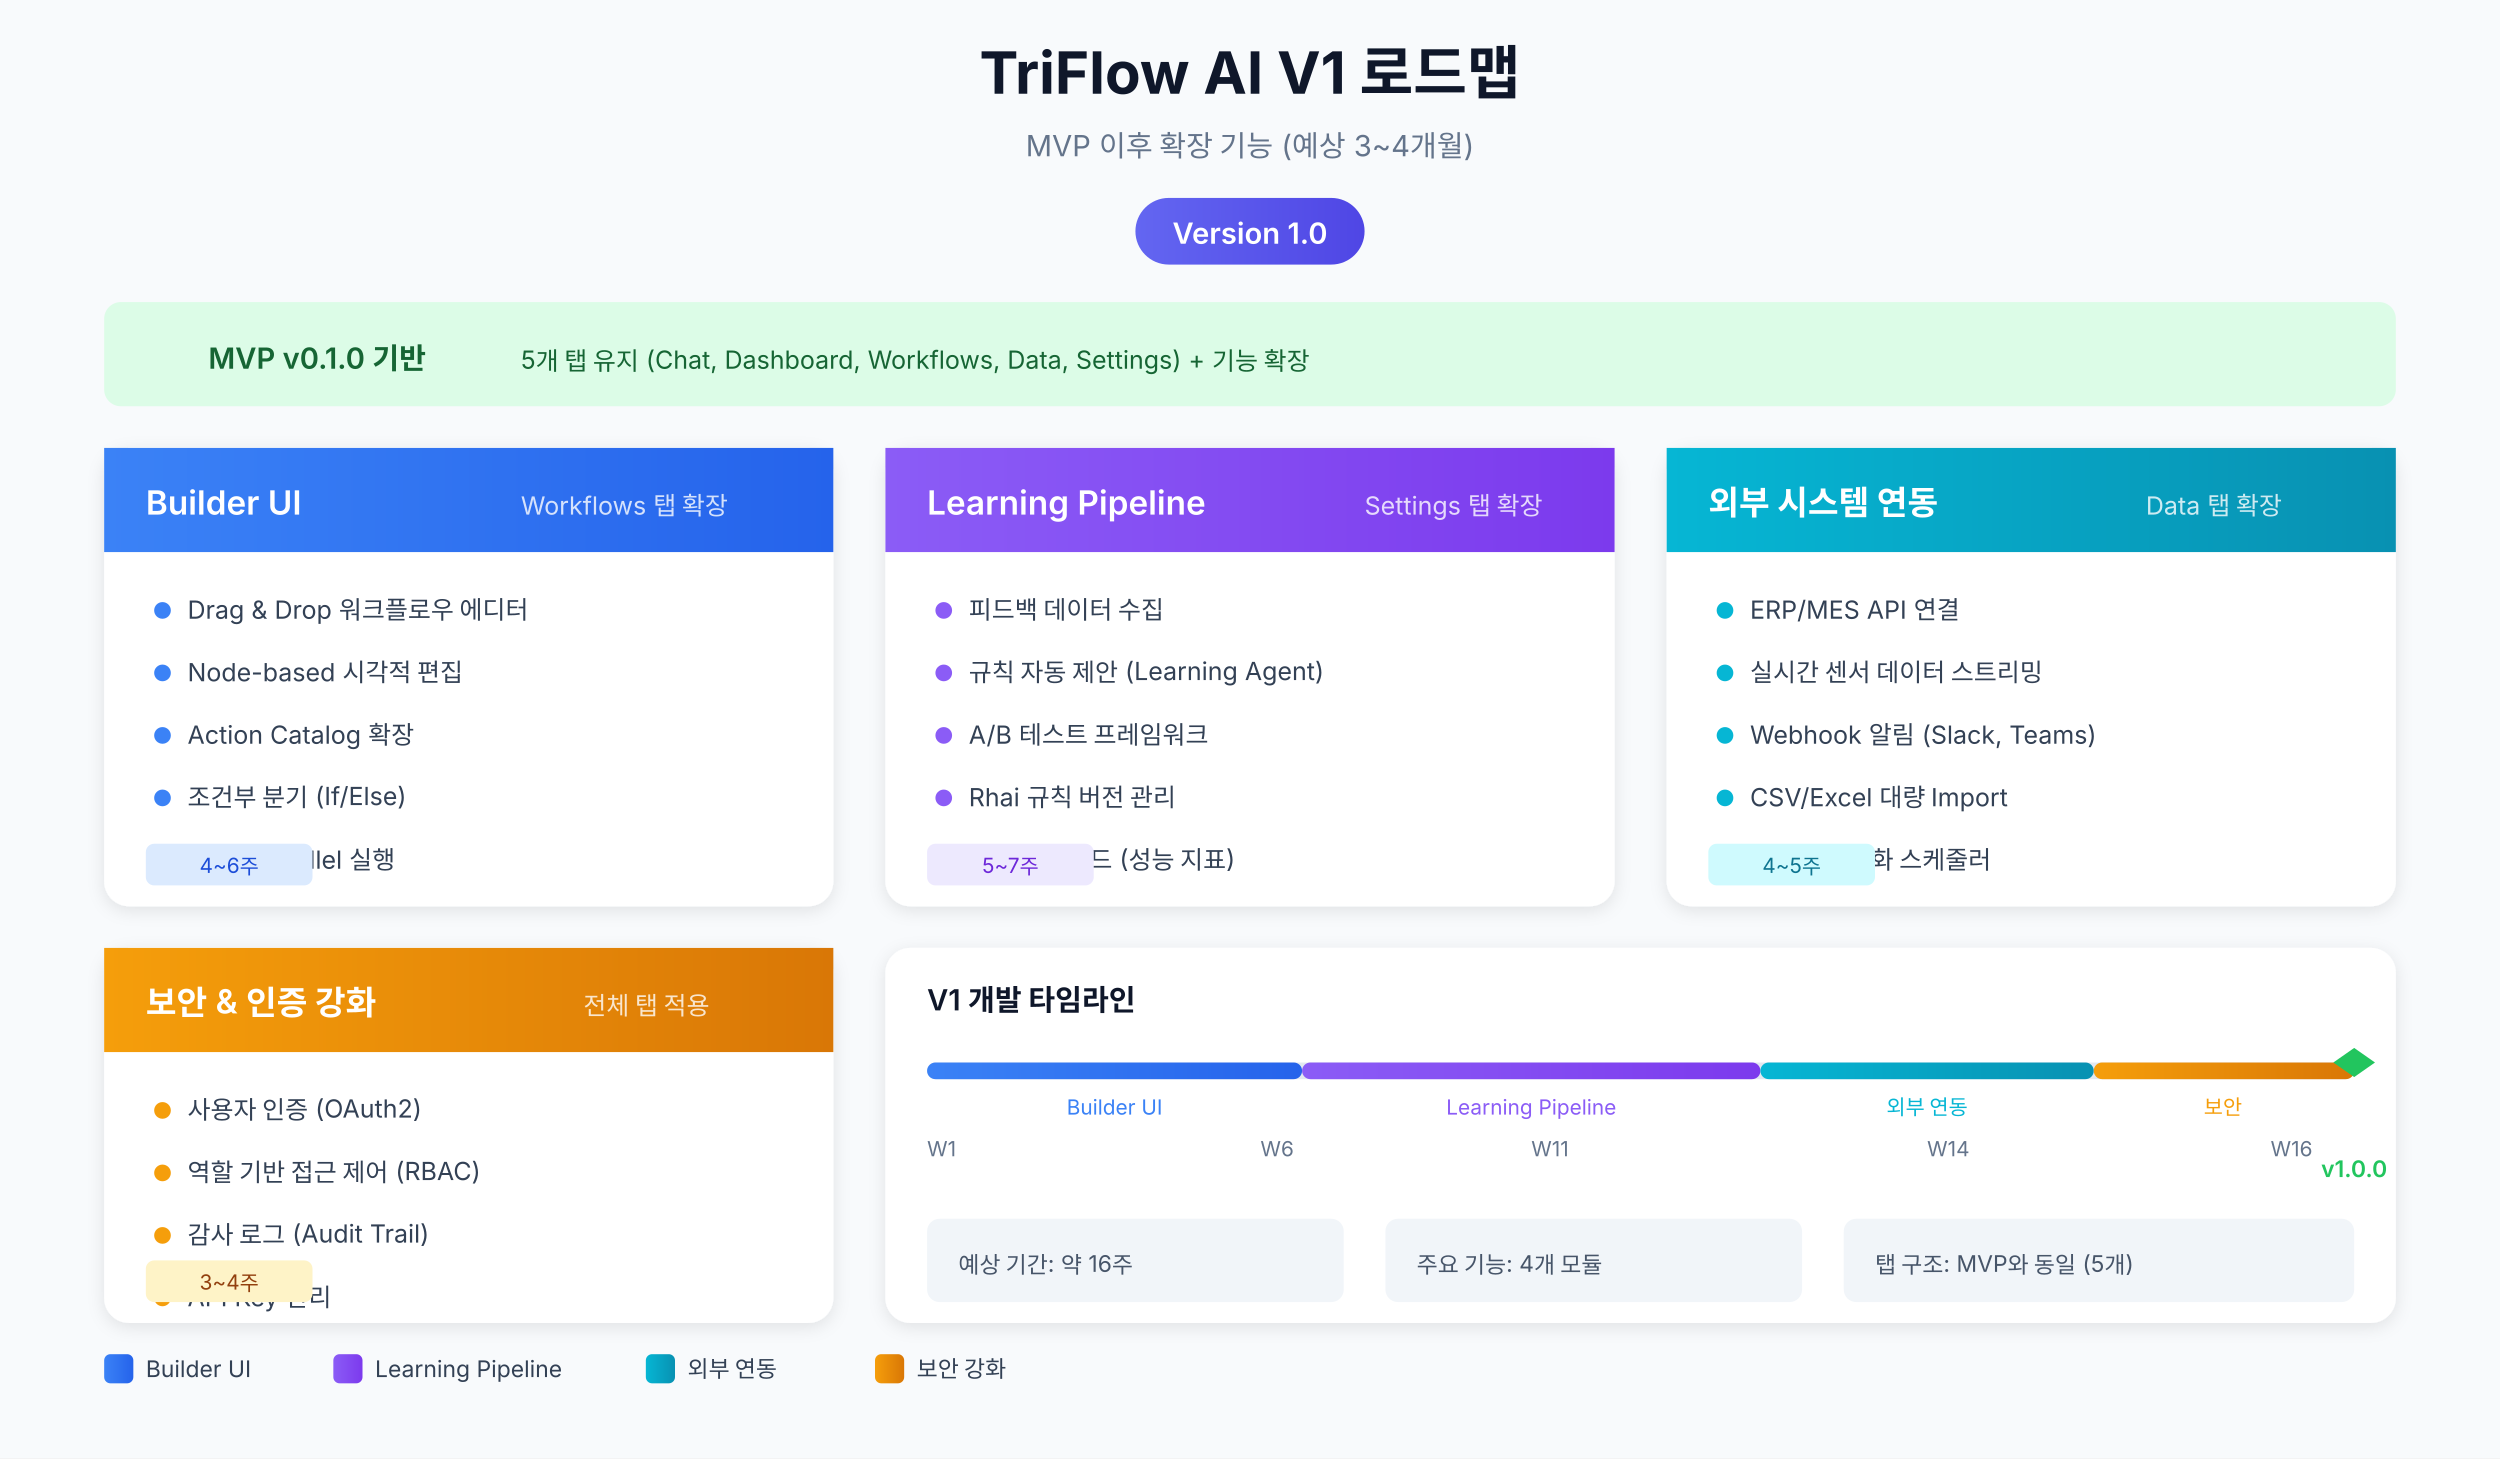
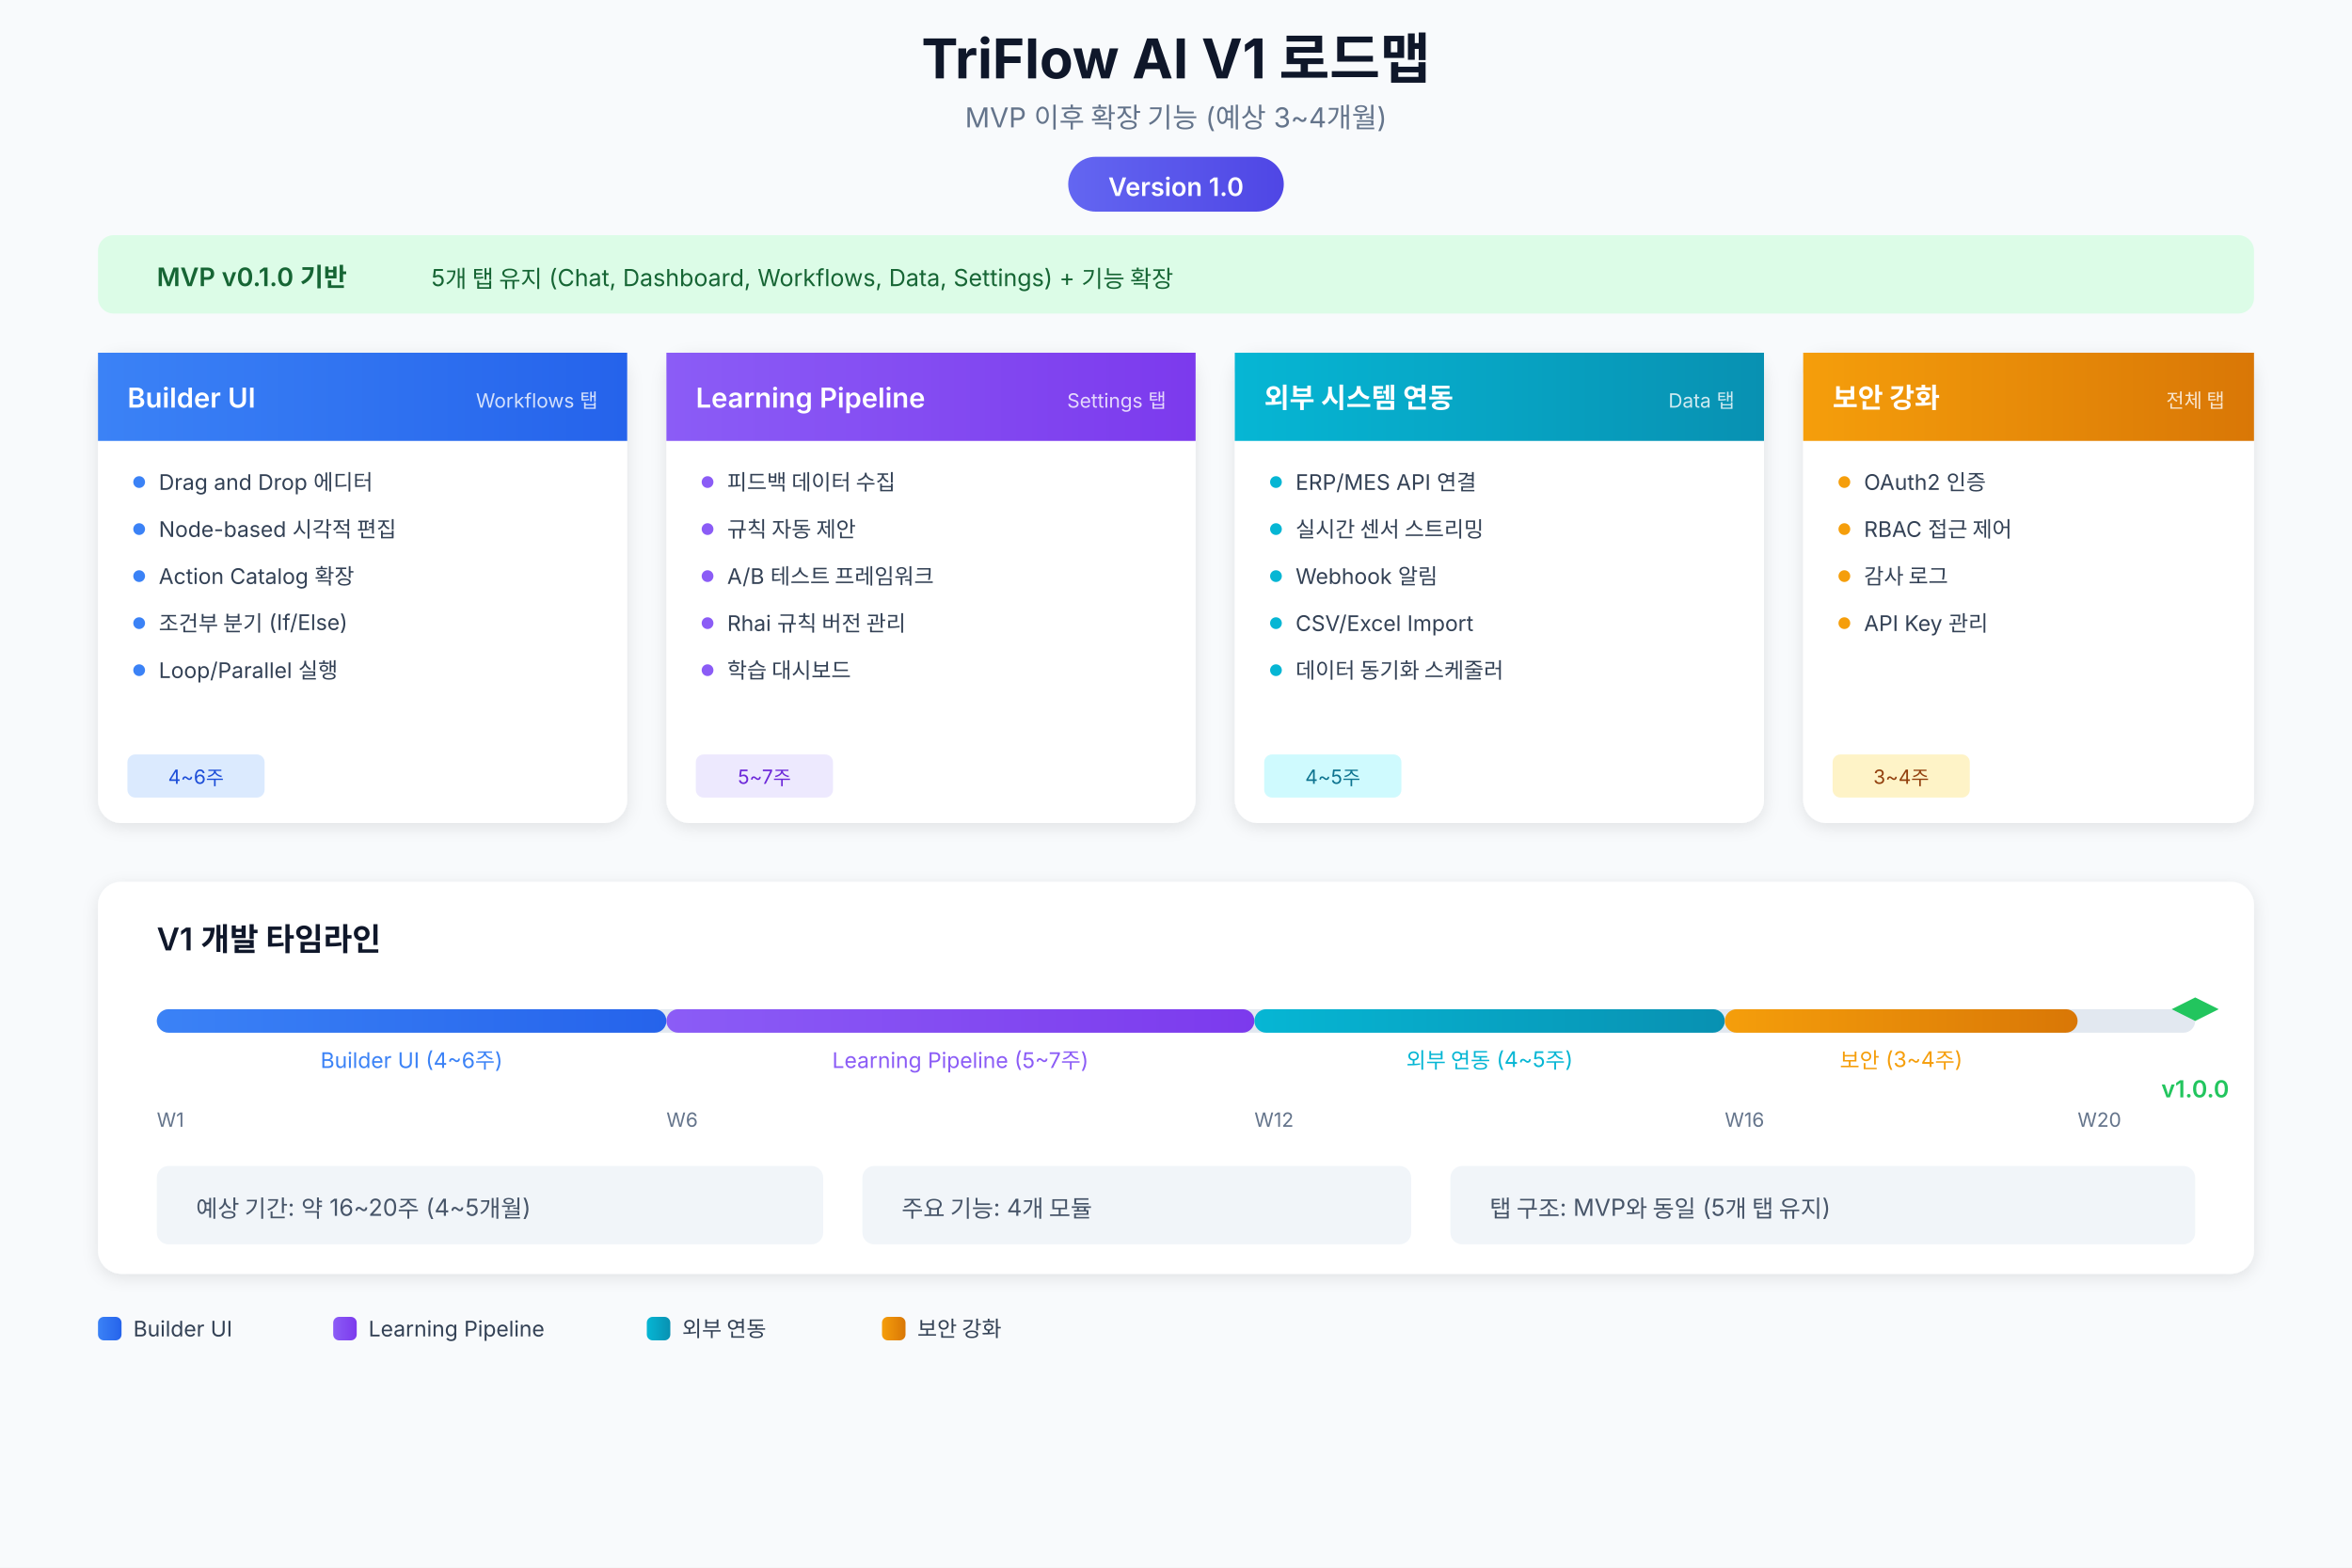
- <svg xmlns="http://www.w3.org/2000/svg" viewBox="0 0 1200 700" width="1200" height="700">
+ <svg xmlns="http://www.w3.org/2000/svg" viewBox="0 0 1200 800" width="1200" height="800">
  <defs>
    <style>
      .font-inter { font-family: 'Inter', system-ui, -apple-system, sans-serif; }
      .shadow { filter: drop-shadow(0 2px 4px rgba(0, 0, 0, 0.1)); }
    </style>
    <linearGradient id="v1Grad" x1="0%" y1="0%" x2="100%" y2="0%">
      <stop offset="0%" style="stop-color:#6366f1" />
      <stop offset="100%" style="stop-color:#4f46e5" />
    </linearGradient>
    <linearGradient id="builderGrad" x1="0%" y1="0%" x2="100%" y2="0%">
      <stop offset="0%" style="stop-color:#3b82f6" />
      <stop offset="100%" style="stop-color:#2563eb" />
    </linearGradient>
    <linearGradient id="learningGrad" x1="0%" y1="0%" x2="100%" y2="0%">
      <stop offset="0%" style="stop-color:#8b5cf6" />
      <stop offset="100%" style="stop-color:#7c3aed" />
    </linearGradient>
    <linearGradient id="integrationGrad" x1="0%" y1="0%" x2="100%" y2="0%">
      <stop offset="0%" style="stop-color:#06b6d4" />
      <stop offset="100%" style="stop-color:#0891b2" />
    </linearGradient>
    <linearGradient id="securityGrad" x1="0%" y1="0%" x2="100%" y2="0%">
      <stop offset="0%" style="stop-color:#f59e0b" />
      <stop offset="100%" style="stop-color:#d97706" />
    </linearGradient>
  </defs>
-   <rect width="1200" height="700" fill="#f8fafc" />
-   <text x="600" y="45" text-anchor="middle" class="font-inter" font-size="28" font-weight="700" fill="#0f172a">TriFlow AI V1 로드맵</text>
-   <text x="600" y="75" text-anchor="middle" class="font-inter" font-size="14" fill="#64748b">MVP 이후 확장 기능 (예상 3~4개월)</text>
-   <rect x="545" y="95" width="110" height="32" rx="16" fill="url(#v1Grad)" />
-   <text x="600" y="117" text-anchor="middle" class="font-inter" font-size="14" font-weight="600" fill="white">Version 1.0</text>
-   <rect x="50" y="145" width="1100" height="50" rx="8" fill="#dcfce7" />
-   <text x="100" y="177" class="font-inter" font-size="14" font-weight="600" fill="#166534">MVP v0.1.0 기반</text>
-   <text x="250" y="177" class="font-inter" font-size="12" fill="#166534">5개 탭 유지 (Chat, Dashboard, Workflows, Data, Settings) + 기능 확장</text>
-   <g transform="translate(50, 215)">
-     <rect width="350" height="220" rx="12" fill="white" class="shadow" />
-     <rect width="350" height="50" rx="12 12 0 0" fill="url(#builderGrad)" />
-     <text x="20" y="32" class="font-inter" font-size="16" font-weight="600" fill="white">Builder UI</text>
-     <text x="200" y="32" class="font-inter" font-size="12" fill="rgba(255,255,255,0.8)">Workflows 탭 확장</text>
-     <g transform="translate(20, 70)">
-       <circle cx="8" cy="8" r="4" fill="#3b82f6" />
-       <text x="20" y="12" class="font-inter" font-size="12" fill="#334155">Drag &amp; Drop 워크플로우 에디터</text>
-       <circle cx="8" cy="38" r="4" fill="#3b82f6" />
-       <text x="20" y="42" class="font-inter" font-size="12" fill="#334155">Node-based 시각적 편집</text>
-       <circle cx="8" cy="68" r="4" fill="#3b82f6" />
-       <text x="20" y="72" class="font-inter" font-size="12" fill="#334155">Action Catalog 확장</text>
-       <circle cx="8" cy="98" r="4" fill="#3b82f6" />
-       <text x="20" y="102" class="font-inter" font-size="12" fill="#334155">조건부 분기 (If/Else)</text>
-       <circle cx="8" cy="128" r="4" fill="#3b82f6" />
-       <text x="20" y="132" class="font-inter" font-size="12" fill="#334155">Loop/Parallel 실행</text>
+   <rect width="1200" height="800" fill="#f8fafc" />
+   <text x="600" y="40" text-anchor="middle" class="font-inter" font-size="28" font-weight="700" fill="#0f172a">TriFlow AI V1 로드맵</text>
+   <text x="600" y="65" text-anchor="middle" class="font-inter" font-size="14" fill="#64748b">MVP 이후 확장 기능 (예상 3~4개월)</text>
+   <rect x="545" y="80" width="110" height="28" rx="14" fill="url(#v1Grad)" />
+   <text x="600" y="100" text-anchor="middle" class="font-inter" font-size="13" font-weight="600" fill="white">Version 1.0</text>
+   <rect x="50" y="120" width="1100" height="40" rx="8" fill="#dcfce7" />
+   <text x="80" y="146" class="font-inter" font-size="13" font-weight="600" fill="#166534">MVP v0.1.0 기반</text>
+   <text x="220" y="146" class="font-inter" font-size="12" fill="#166534">5개 탭 유지 (Chat, Dashboard, Workflows, Data, Settings) + 기능 확장</text>
+   <g transform="translate(50, 180)">
+     <rect width="270" height="240" rx="12" fill="white" class="shadow" />
+     <rect width="270" height="45" rx="12 12 0 0" fill="url(#builderGrad)" />
+     <text x="15" y="28" class="font-inter" font-size="14" font-weight="600" fill="white">Builder UI</text>
+     <text x="255" y="28" text-anchor="end" class="font-inter" font-size="10" fill="rgba(255,255,255,0.8)">Workflows 탭</text>
+     <g transform="translate(15, 60)">
+       <circle cx="6" cy="6" r="3" fill="#3b82f6" />
+       <text x="16" y="10" class="font-inter" font-size="11" fill="#334155">Drag and Drop 에디터</text>
+       <circle cx="6" cy="30" r="3" fill="#3b82f6" />
+       <text x="16" y="34" class="font-inter" font-size="11" fill="#334155">Node-based 시각적 편집</text>
+       <circle cx="6" cy="54" r="3" fill="#3b82f6" />
+       <text x="16" y="58" class="font-inter" font-size="11" fill="#334155">Action Catalog 확장</text>
+       <circle cx="6" cy="78" r="3" fill="#3b82f6" />
+       <text x="16" y="82" class="font-inter" font-size="11" fill="#334155">조건부 분기 (If/Else)</text>
+       <circle cx="6" cy="102" r="3" fill="#3b82f6" />
+       <text x="16" y="106" class="font-inter" font-size="11" fill="#334155">Loop/Parallel 실행</text>
    </g>
-     <rect x="20" y="190" width="80" height="20" rx="4" fill="#dbeafe" />
-     <text x="60" y="204" text-anchor="middle" class="font-inter" font-size="10" fill="#1d4ed8">4~6주</text>
+     <rect x="15" y="205" width="70" height="22" rx="4" fill="#dbeafe" />
+     <text x="50" y="220" text-anchor="middle" class="font-inter" font-size="10" fill="#1d4ed8">4~6주</text>
  </g>
-   <g transform="translate(425, 215)">
-     <rect width="350" height="220" rx="12" fill="white" class="shadow" />
-     <rect width="350" height="50" rx="12 12 0 0" fill="url(#learningGrad)" />
-     <text x="20" y="32" class="font-inter" font-size="16" font-weight="600" fill="white">Learning Pipeline</text>
-     <text x="230" y="32" class="font-inter" font-size="12" fill="rgba(255,255,255,0.8)">Settings 탭 확장</text>
-     <g transform="translate(20, 70)">
-       <circle cx="8" cy="8" r="4" fill="#8b5cf6" />
-       <text x="20" y="12" class="font-inter" font-size="12" fill="#334155">피드백 데이터 수집</text>
-       <circle cx="8" cy="38" r="4" fill="#8b5cf6" />
-       <text x="20" y="42" class="font-inter" font-size="12" fill="#334155">규칙 자동 제안 (Learning Agent)</text>
-       <circle cx="8" cy="68" r="4" fill="#8b5cf6" />
-       <text x="20" y="72" class="font-inter" font-size="12" fill="#334155">A/B 테스트 프레임워크</text>
-       <circle cx="8" cy="98" r="4" fill="#8b5cf6" />
-       <text x="20" y="102" class="font-inter" font-size="12" fill="#334155">Rhai 규칙 버전 관리</text>
-       <circle cx="8" cy="128" r="4" fill="#8b5cf6" />
-       <text x="20" y="132" class="font-inter" font-size="12" fill="#334155">학습 대시보드 (성능 지표)</text>
+   <g transform="translate(340, 180)">
+     <rect width="270" height="240" rx="12" fill="white" class="shadow" />
+     <rect width="270" height="45" rx="12 12 0 0" fill="url(#learningGrad)" />
+     <text x="15" y="28" class="font-inter" font-size="14" font-weight="600" fill="white">Learning Pipeline</text>
+     <text x="255" y="28" text-anchor="end" class="font-inter" font-size="10" fill="rgba(255,255,255,0.8)">Settings 탭</text>
+     <g transform="translate(15, 60)">
+       <circle cx="6" cy="6" r="3" fill="#8b5cf6" />
+       <text x="16" y="10" class="font-inter" font-size="11" fill="#334155">피드백 데이터 수집</text>
+       <circle cx="6" cy="30" r="3" fill="#8b5cf6" />
+       <text x="16" y="34" class="font-inter" font-size="11" fill="#334155">규칙 자동 제안</text>
+       <circle cx="6" cy="54" r="3" fill="#8b5cf6" />
+       <text x="16" y="58" class="font-inter" font-size="11" fill="#334155">A/B 테스트 프레임워크</text>
+       <circle cx="6" cy="78" r="3" fill="#8b5cf6" />
+       <text x="16" y="82" class="font-inter" font-size="11" fill="#334155">Rhai 규칙 버전 관리</text>
+       <circle cx="6" cy="102" r="3" fill="#8b5cf6" />
+       <text x="16" y="106" class="font-inter" font-size="11" fill="#334155">학습 대시보드</text>
    </g>
-     <rect x="20" y="190" width="80" height="20" rx="4" fill="#ede9fe" />
-     <text x="60" y="204" text-anchor="middle" class="font-inter" font-size="10" fill="#6d28d9">5~7주</text>
+     <rect x="15" y="205" width="70" height="22" rx="4" fill="#ede9fe" />
+     <text x="50" y="220" text-anchor="middle" class="font-inter" font-size="10" fill="#6d28d9">5~7주</text>
  </g>
-   <g transform="translate(800, 215)">
-     <rect width="350" height="220" rx="12" fill="white" class="shadow" />
-     <rect width="350" height="50" rx="12 12 0 0" fill="url(#integrationGrad)" />
-     <text x="20" y="32" class="font-inter" font-size="16" font-weight="600" fill="white">외부 시스템 연동</text>
-     <text x="230" y="32" class="font-inter" font-size="12" fill="rgba(255,255,255,0.8)">Data 탭 확장</text>
-     <g transform="translate(20, 70)">
-       <circle cx="8" cy="8" r="4" fill="#06b6d4" />
-       <text x="20" y="12" class="font-inter" font-size="12" fill="#334155">ERP/MES API 연결</text>
-       <circle cx="8" cy="38" r="4" fill="#06b6d4" />
-       <text x="20" y="42" class="font-inter" font-size="12" fill="#334155">실시간 센서 데이터 스트리밍</text>
-       <circle cx="8" cy="68" r="4" fill="#06b6d4" />
-       <text x="20" y="72" class="font-inter" font-size="12" fill="#334155">Webhook 알림 (Slack, Teams)</text>
-       <circle cx="8" cy="98" r="4" fill="#06b6d4" />
-       <text x="20" y="102" class="font-inter" font-size="12" fill="#334155">CSV/Excel 대량 Import</text>
-       <circle cx="8" cy="128" r="4" fill="#06b6d4" />
-       <text x="20" y="132" class="font-inter" font-size="12" fill="#334155">데이터 동기화 스케줄러</text>
+   <g transform="translate(630, 180)">
+     <rect width="270" height="240" rx="12" fill="white" class="shadow" />
+     <rect width="270" height="45" rx="12 12 0 0" fill="url(#integrationGrad)" />
+     <text x="15" y="28" class="font-inter" font-size="14" font-weight="600" fill="white">외부 시스템 연동</text>
+     <text x="255" y="28" text-anchor="end" class="font-inter" font-size="10" fill="rgba(255,255,255,0.8)">Data 탭</text>
+     <g transform="translate(15, 60)">
+       <circle cx="6" cy="6" r="3" fill="#06b6d4" />
+       <text x="16" y="10" class="font-inter" font-size="11" fill="#334155">ERP/MES API 연결</text>
+       <circle cx="6" cy="30" r="3" fill="#06b6d4" />
+       <text x="16" y="34" class="font-inter" font-size="11" fill="#334155">실시간 센서 스트리밍</text>
+       <circle cx="6" cy="54" r="3" fill="#06b6d4" />
+       <text x="16" y="58" class="font-inter" font-size="11" fill="#334155">Webhook 알림</text>
+       <circle cx="6" cy="78" r="3" fill="#06b6d4" />
+       <text x="16" y="82" class="font-inter" font-size="11" fill="#334155">CSV/Excel Import</text>
+       <circle cx="6" cy="102" r="3" fill="#06b6d4" />
+       <text x="16" y="106" class="font-inter" font-size="11" fill="#334155">데이터 동기화 스케줄러</text>
    </g>
-     <rect x="20" y="190" width="80" height="20" rx="4" fill="#cffafe" />
-     <text x="60" y="204" text-anchor="middle" class="font-inter" font-size="10" fill="#0e7490">4~5주</text>
+     <rect x="15" y="205" width="70" height="22" rx="4" fill="#cffafe" />
+     <text x="50" y="220" text-anchor="middle" class="font-inter" font-size="10" fill="#0e7490">4~5주</text>
  </g>
-   <g transform="translate(50, 455)">
-     <rect width="350" height="180" rx="12" fill="white" class="shadow" />
-     <rect width="350" height="50" rx="12 12 0 0" fill="url(#securityGrad)" />
-     <text x="20" y="32" class="font-inter" font-size="16" font-weight="600" fill="white">보안 &amp; 인증 강화</text>
-     <text x="230" y="32" class="font-inter" font-size="12" fill="rgba(255,255,255,0.8)">전체 탭 적용</text>
-     <g transform="translate(20, 70)">
-       <circle cx="8" cy="8" r="4" fill="#f59e0b" />
-       <text x="20" y="12" class="font-inter" font-size="12" fill="#334155">사용자 인증 (OAuth2)</text>
-       <circle cx="8" cy="38" r="4" fill="#f59e0b" />
-       <text x="20" y="42" class="font-inter" font-size="12" fill="#334155">역할 기반 접근 제어 (RBAC)</text>
-       <circle cx="8" cy="68" r="4" fill="#f59e0b" />
-       <text x="20" y="72" class="font-inter" font-size="12" fill="#334155">감사 로그 (Audit Trail)</text>
-       <circle cx="8" cy="98" r="4" fill="#f59e0b" />
-       <text x="20" y="102" class="font-inter" font-size="12" fill="#334155">API Key 관리</text>
+   <g transform="translate(920, 180)">
+     <rect width="230" height="240" rx="12" fill="white" class="shadow" />
+     <rect width="230" height="45" rx="12 12 0 0" fill="url(#securityGrad)" />
+     <text x="15" y="28" class="font-inter" font-size="14" font-weight="600" fill="white">보안 강화</text>
+     <text x="215" y="28" text-anchor="end" class="font-inter" font-size="10" fill="rgba(255,255,255,0.8)">전체 탭</text>
+     <g transform="translate(15, 60)">
+       <circle cx="6" cy="6" r="3" fill="#f59e0b" />
+       <text x="16" y="10" class="font-inter" font-size="11" fill="#334155">OAuth2 인증</text>
+       <circle cx="6" cy="30" r="3" fill="#f59e0b" />
+       <text x="16" y="34" class="font-inter" font-size="11" fill="#334155">RBAC 접근 제어</text>
+       <circle cx="6" cy="54" r="3" fill="#f59e0b" />
+       <text x="16" y="58" class="font-inter" font-size="11" fill="#334155">감사 로그</text>
+       <circle cx="6" cy="78" r="3" fill="#f59e0b" />
+       <text x="16" y="82" class="font-inter" font-size="11" fill="#334155">API Key 관리</text>
    </g>
-     <rect x="20" y="150" width="80" height="20" rx="4" fill="#fef3c7" />
-     <text x="60" y="164" text-anchor="middle" class="font-inter" font-size="10" fill="#92400e">3~4주</text>
+     <rect x="15" y="205" width="70" height="22" rx="4" fill="#fef3c7" />
+     <text x="50" y="220" text-anchor="middle" class="font-inter" font-size="10" fill="#92400e">3~4주</text>
  </g>
-   <g transform="translate(425, 455)">
-     <rect width="725" height="180" rx="12" fill="white" class="shadow" />
-     <text x="20" y="30" class="font-inter" font-size="14" font-weight="600" fill="#0f172a">V1 개발 타임라인</text>
-     <rect x="20" y="55" width="685" height="8" rx="4" fill="#e2e8f0" />
-     <rect x="20" y="55" width="180" height="8" rx="4" fill="url(#builderGrad)" />
-     <text x="110" y="80" text-anchor="middle" class="font-inter" font-size="10" fill="#3b82f6">Builder UI</text>
-     <rect x="200" y="55" width="220" height="8" rx="4" fill="url(#learningGrad)" />
-     <text x="310" y="80" text-anchor="middle" class="font-inter" font-size="10" fill="#8b5cf6">Learning Pipeline</text>
-     <rect x="420" y="55" width="160" height="8" rx="4" fill="url(#integrationGrad)" />
-     <text x="500" y="80" text-anchor="middle" class="font-inter" font-size="10" fill="#06b6d4">외부 연동</text>
-     <rect x="580" y="55" width="125" height="8" rx="4" fill="url(#securityGrad)" />
-     <text x="642" y="80" text-anchor="middle" class="font-inter" font-size="10" fill="#f59e0b">보안</text>
+   <g transform="translate(50, 450)">
+     <rect width="1100" height="200" rx="12" fill="white" class="shadow" />
+     <text x="30" y="35" class="font-inter" font-size="16" font-weight="600" fill="#0f172a">V1 개발 타임라인</text>
+     <rect x="30" y="65" width="1040" height="12" rx="6" fill="#e2e8f0" />
+     <rect x="30" y="65" width="260" height="12" rx="6" fill="url(#builderGrad)" />
+     <text x="160" y="95" text-anchor="middle" class="font-inter" font-size="11" fill="#3b82f6">Builder UI (4~6주)</text>
+     <rect x="290" y="65" width="300" height="12" rx="6" fill="url(#learningGrad)" />
+     <text x="440" y="95" text-anchor="middle" class="font-inter" font-size="11" fill="#8b5cf6">Learning Pipeline (5~7주)</text>
+     <rect x="590" y="65" width="240" height="12" rx="6" fill="url(#integrationGrad)" />
+     <text x="710" y="95" text-anchor="middle" class="font-inter" font-size="11" fill="#06b6d4">외부 연동 (4~5주)</text>
+     <rect x="830" y="65" width="180" height="12" rx="6" fill="url(#securityGrad)" />
+     <text x="920" y="95" text-anchor="middle" class="font-inter" font-size="11" fill="#f59e0b">보안 (3~4주)</text>
+     <polygon points="1070,59 1082,65 1070,71 1058,65" fill="#22c55e" />
+     <text x="1070" y="110" text-anchor="middle" class="font-inter" font-size="12" font-weight="600" fill="#22c55e">v1.0.0</text>
    <g class="font-inter" font-size="10" fill="#64748b">
-       <text x="20" y="100">W1</text>
-       <text x="180" y="100">W6</text>
-       <text x="310" y="100">W11</text>
-       <text x="500" y="100">W14</text>
-       <text x="685" y="100" text-anchor="end">W16</text>
+       <text x="30" y="125">W1</text>
+       <text x="290" y="125">W6</text>
+       <text x="590" y="125">W12</text>
+       <text x="830" y="125">W16</text>
+       <text x="1010" y="125">W20</text>
    </g>
-     <polygon points="705,48 715,55 705,62 695,55" fill="#22c55e" />
-     <text x="705" y="110" text-anchor="middle" class="font-inter" font-size="11" font-weight="600" fill="#22c55e">v1.0.0</text>
-     <g transform="translate(20, 130)">
-       <rect width="200" height="40" rx="6" fill="#f1f5f9" />
-       <text x="15" y="26" class="font-inter" font-size="11" fill="#475569">예상 기간: 약 16주</text>
+     <g transform="translate(30, 145)">
+       <rect width="340" height="40" rx="6" fill="#f1f5f9" />
+       <text x="20" y="26" class="font-inter" font-size="12" fill="#475569">예상 기간: 약 16~20주 (4~5개월)</text>
    </g>
-     <g transform="translate(240, 130)">
-       <rect width="200" height="40" rx="6" fill="#f1f5f9" />
-       <text x="15" y="26" class="font-inter" font-size="11" fill="#475569">주요 기능: 4개 모듈</text>
+     <g transform="translate(390, 145)">
+       <rect width="280" height="40" rx="6" fill="#f1f5f9" />
+       <text x="20" y="26" class="font-inter" font-size="12" fill="#475569">주요 기능: 4개 모듈</text>
    </g>
-     <g transform="translate(460, 130)">
-       <rect width="245" height="40" rx="6" fill="#f1f5f9" />
-       <text x="15" y="26" class="font-inter" font-size="11" fill="#475569">탭 구조: MVP와 동일 (5개)</text>
+     <g transform="translate(690, 145)">
+       <rect width="380" height="40" rx="6" fill="#f1f5f9" />
+       <text x="20" y="26" class="font-inter" font-size="12" fill="#475569">탭 구조: MVP와 동일 (5개 탭 유지)</text>
    </g>
  </g>
-   <g transform="translate(50, 660)">
-     <rect x="0" y="-10" width="14" height="14" rx="3" fill="url(#builderGrad)" />
-     <text x="20" y="1" class="font-inter" font-size="11" fill="#334155">Builder UI</text>
-     <rect x="110" y="-10" width="14" height="14" rx="3" fill="url(#learningGrad)" />
-     <text x="130" y="1" class="font-inter" font-size="11" fill="#334155">Learning Pipeline</text>
-     <rect x="260" y="-10" width="14" height="14" rx="3" fill="url(#integrationGrad)" />
-     <text x="280" y="1" class="font-inter" font-size="11" fill="#334155">외부 연동</text>
-     <rect x="370" y="-10" width="14" height="14" rx="3" fill="url(#securityGrad)" />
-     <text x="390" y="1" class="font-inter" font-size="11" fill="#334155">보안 강화</text>
+   <g transform="translate(50, 680)">
+     <rect x="0" y="-8" width="12" height="12" rx="3" fill="url(#builderGrad)" />
+     <text x="18" y="2" class="font-inter" font-size="11" fill="#334155">Builder UI</text>
+     <rect x="120" y="-8" width="12" height="12" rx="3" fill="url(#learningGrad)" />
+     <text x="138" y="2" class="font-inter" font-size="11" fill="#334155">Learning Pipeline</text>
+     <rect x="280" y="-8" width="12" height="12" rx="3" fill="url(#integrationGrad)" />
+     <text x="298" y="2" class="font-inter" font-size="11" fill="#334155">외부 연동</text>
+     <rect x="400" y="-8" width="12" height="12" rx="3" fill="url(#securityGrad)" />
+     <text x="418" y="2" class="font-inter" font-size="11" fill="#334155">보안 강화</text>
  </g>
</svg>
